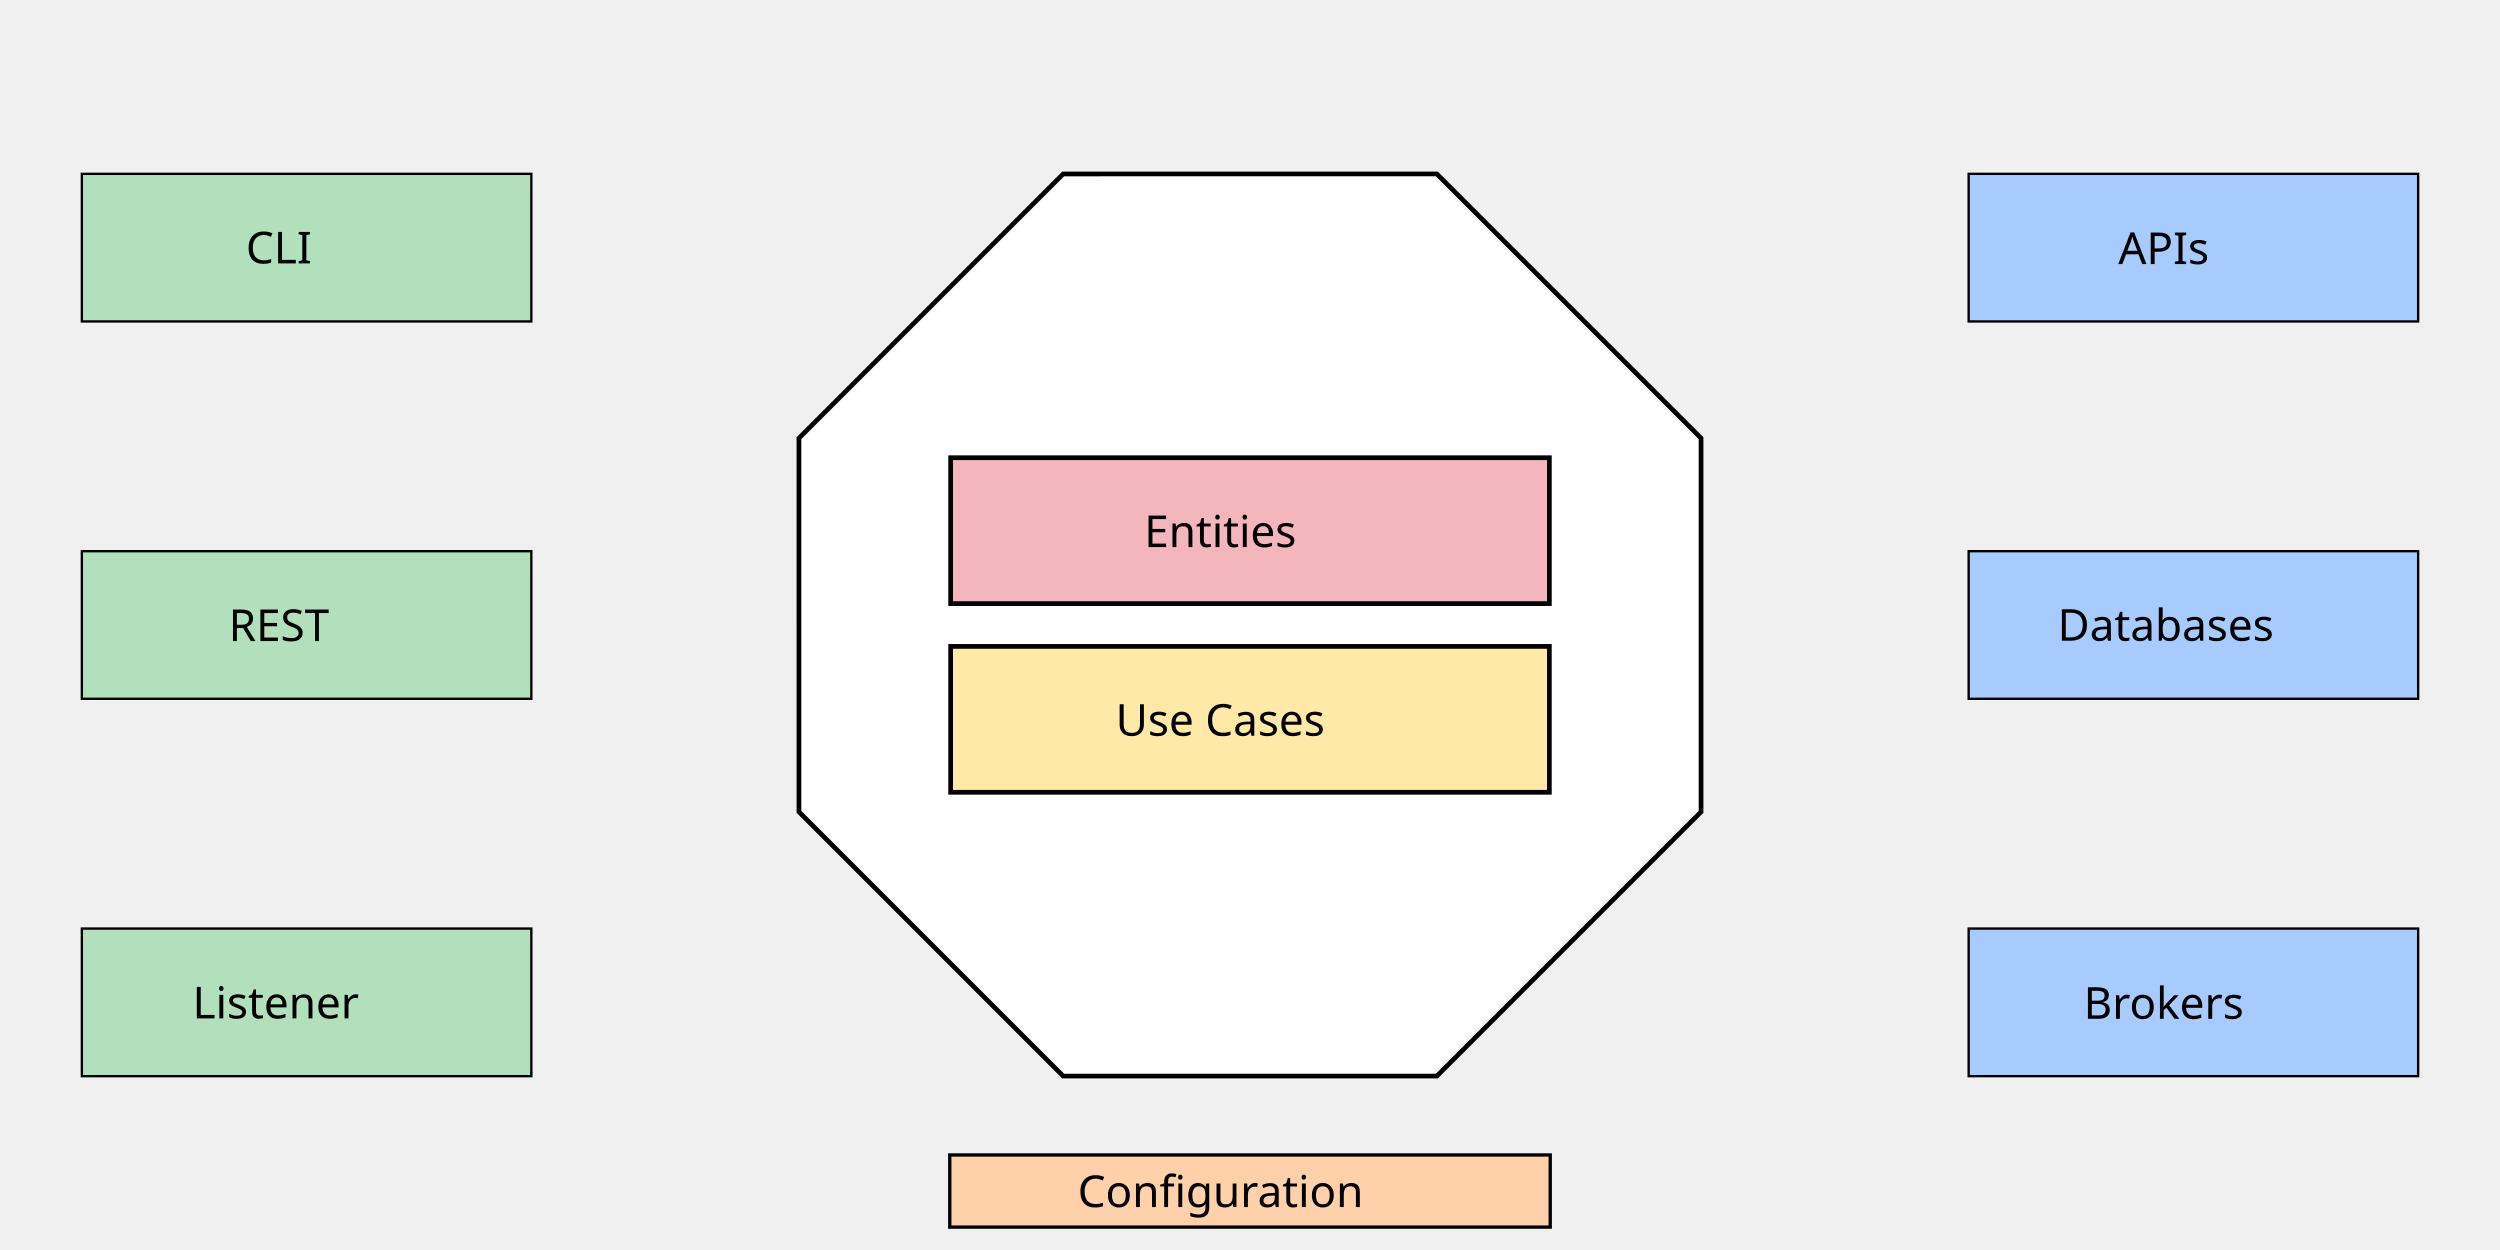
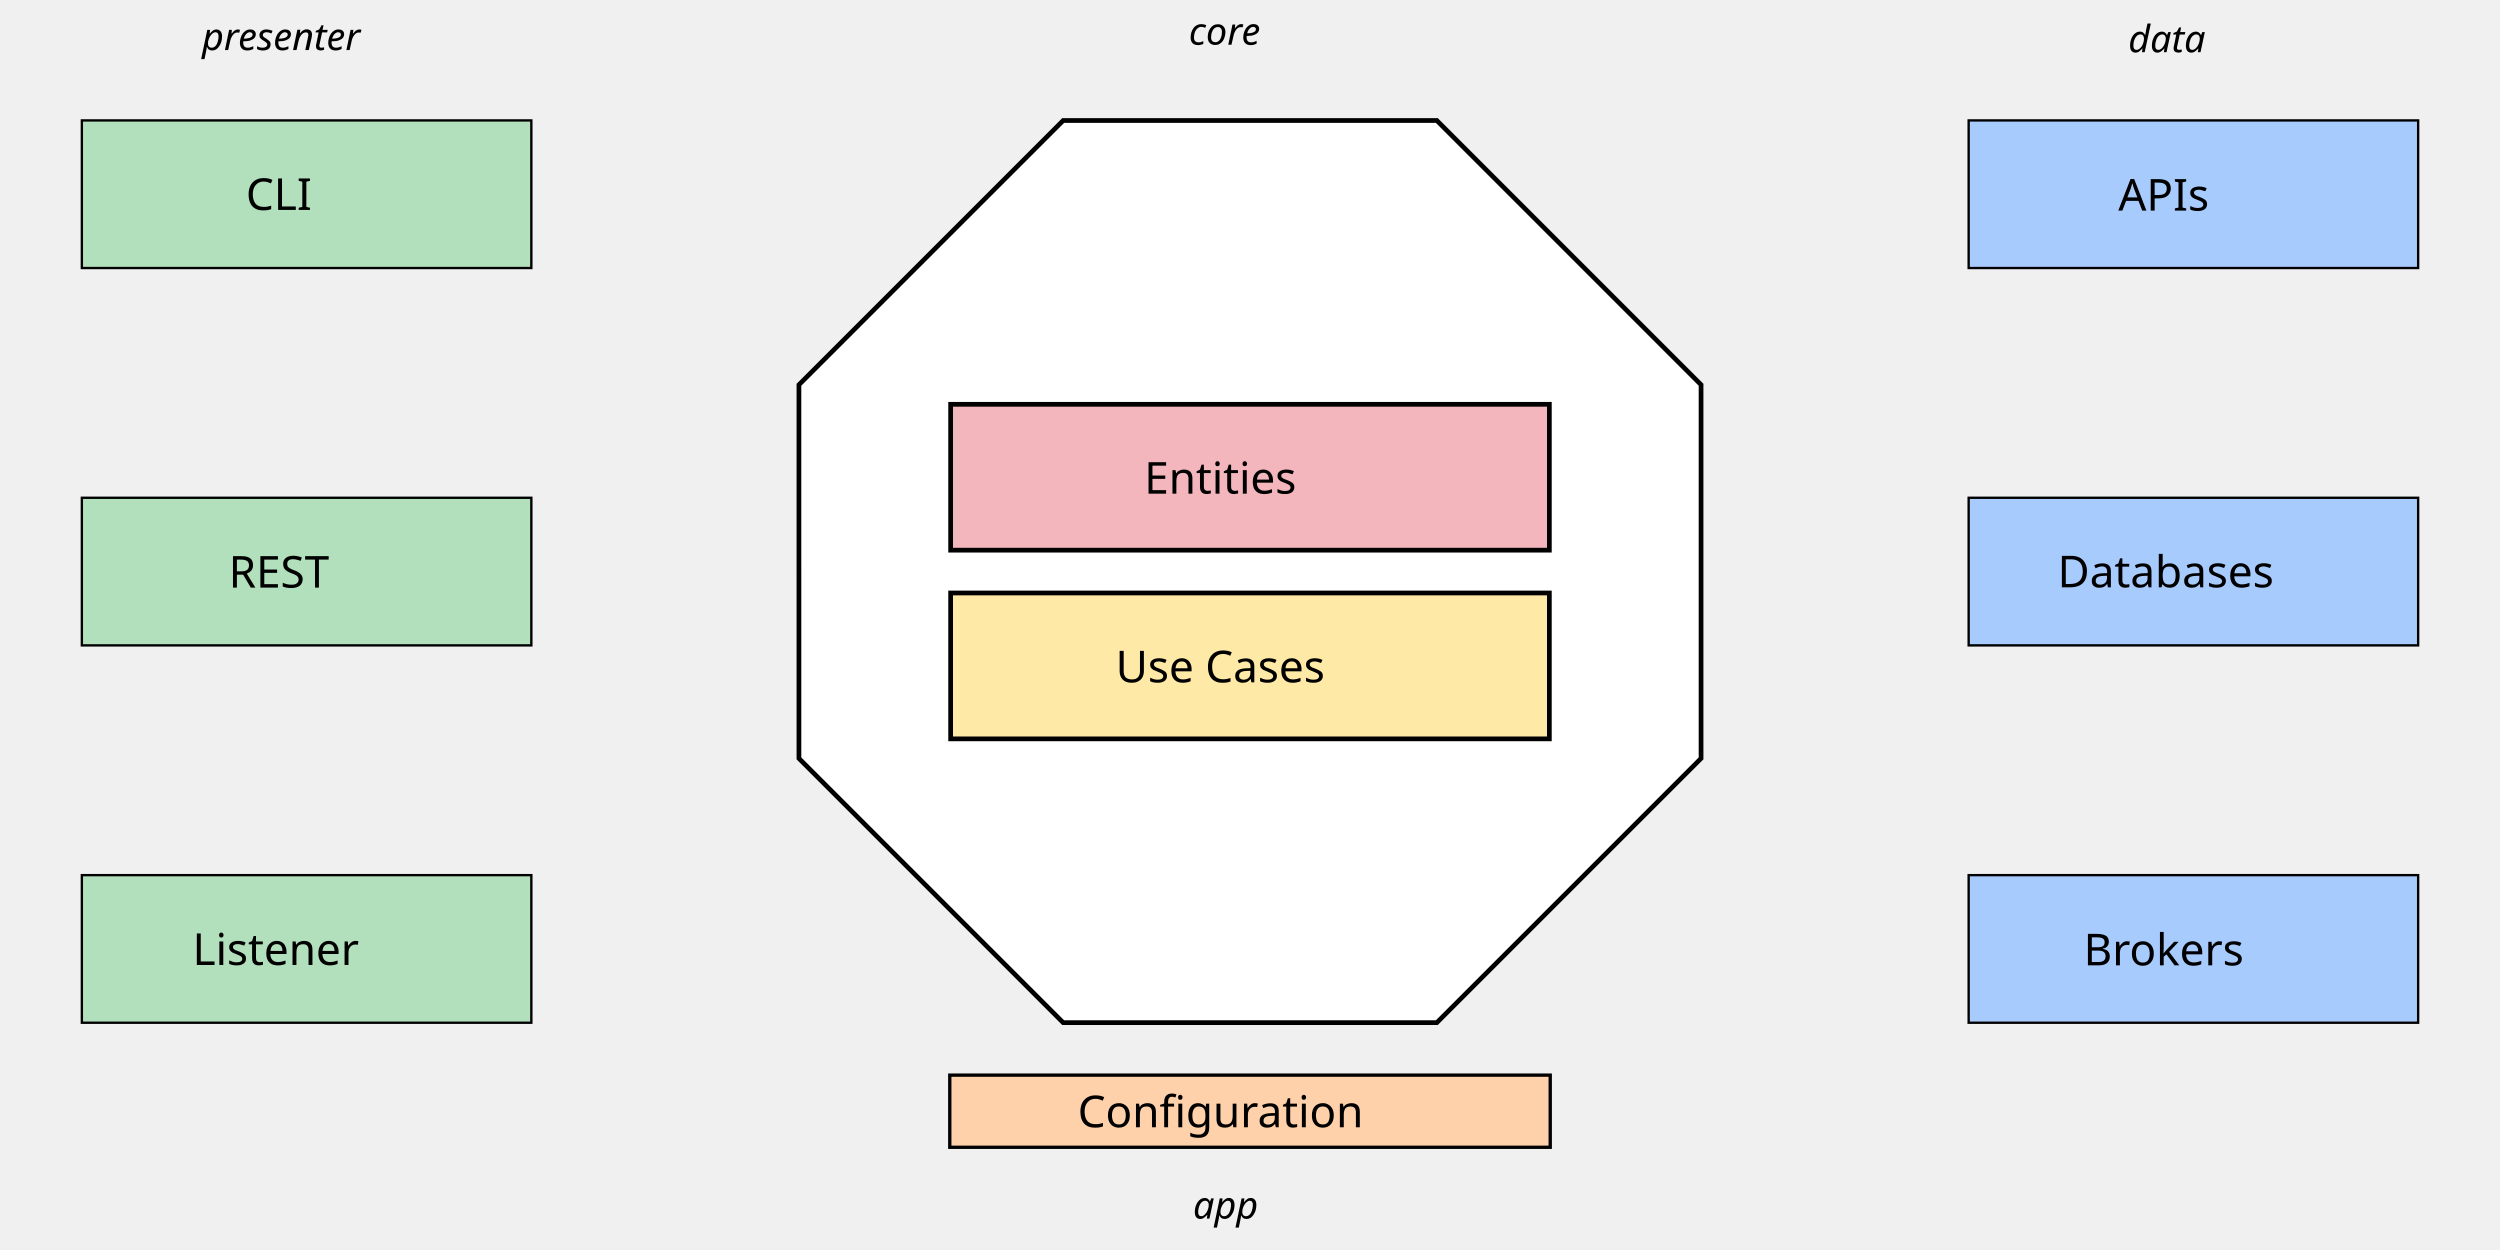
- <svg xmlns="http://www.w3.org/2000/svg" width="1060" height="530" viewBox="0 0 280.458 140.229" version="1.1" id="svg8">
+ <svg xmlns="http://www.w3.org/2000/svg" id="svg8" version="1.1" viewBox="0 0 280.458 140.229" height="530" width="1060">
  <defs id="defs2">
-     <marker style="overflow:visible" id="TriangleOutL" refX="0" refY="0" orient="auto">
-       <path transform="scale(0.8)" style="fill:#000000;fill-opacity:1;fill-rule:evenodd;stroke:#000000;stroke-width:1pt;stroke-opacity:1" d="M 5.77,0 -2.88,5 V -5 Z" id="path1019" />
+     <marker orient="auto" refY="0" refX="0" id="TriangleOutL" style="overflow:visible">
+       <path id="path1019" d="M 5.77,0 -2.88,5 V -5 Z" style="fill:#000000;fill-opacity:1;fill-rule:evenodd;stroke:#000000;stroke-width:1pt;stroke-opacity:1" transform="scale(0.8)" />
    </marker>
-     <marker style="overflow:visible" id="Arrow2Lend" refX="0" refY="0" orient="auto">
-       <path transform="matrix(-1.1,0,0,-1.1,-1.1,0)" d="M 8.719,4.034 -2.207,0.016 8.719,-4.002 c -1.745,2.372 -1.735,5.617 -6e-7,8.035 z" style="fill:#000000;fill-opacity:1;fill-rule:evenodd;stroke:#000000;stroke-width:0.625;stroke-linejoin:round;stroke-opacity:1" id="path898" />
+     <marker orient="auto" refY="0" refX="0" id="Arrow2Lend" style="overflow:visible">
+       <path id="path898" style="fill:#000000;fill-opacity:1;fill-rule:evenodd;stroke:#000000;stroke-width:0.625;stroke-linejoin:round;stroke-opacity:1" d="M 8.719,4.034 -2.207,0.016 8.719,-4.002 c -1.745,2.372 -1.735,5.617 -6e-7,8.035 z" transform="matrix(-1.1,0,0,-1.1,-1.1,0)" />
    </marker>
-     <marker style="overflow:visible" id="Arrow1Lend" refX="0" refY="0" orient="auto">
-       <path transform="matrix(-0.8,0,0,-0.8,-10,0)" style="fill:#000000;fill-opacity:1;fill-rule:evenodd;stroke:#000000;stroke-width:1pt;stroke-opacity:1" d="M 0,0 5,-5 -12.5,0 5,5 Z" id="path880" />
+     <marker orient="auto" refY="0" refX="0" id="Arrow1Lend" style="overflow:visible">
+       <path id="path880" d="M 0,0 5,-5 -12.5,0 5,5 Z" style="fill:#000000;fill-opacity:1;fill-rule:evenodd;stroke:#000000;stroke-width:1pt;stroke-opacity:1" transform="matrix(-0.8,0,0,-0.8,-10,0)" />
    </marker>
-     <marker style="overflow:visible" id="marker1167" refX="0" refY="0" orient="auto">
-       <path transform="matrix(0.8,0,0,0.8,10,0)" style="fill:#000000;fill-opacity:1;fill-rule:evenodd;stroke:#000000;stroke-width:1pt;stroke-opacity:1" d="M 0,0 5,-5 -12.5,0 5,5 Z" id="path1165" />
+     <marker orient="auto" refY="0" refX="0" id="marker1167" style="overflow:visible">
+       <path id="path1165" d="M 0,0 5,-5 -12.5,0 5,5 Z" style="fill:#000000;fill-opacity:1;fill-rule:evenodd;stroke:#000000;stroke-width:1pt;stroke-opacity:1" transform="matrix(0.8,0,0,0.8,10,0)" />
    </marker>
-     <marker style="overflow:visible" id="Arrow1Lstart" refX="0" refY="0" orient="auto">
-       <path transform="matrix(0.8,0,0,0.8,10,0)" style="fill:#000000;fill-opacity:1;fill-rule:evenodd;stroke:#000000;stroke-width:1pt;stroke-opacity:1" d="M 0,0 5,-5 -12.5,0 5,5 Z" id="path877" />
+     <marker orient="auto" refY="0" refX="0" id="Arrow1Lstart" style="overflow:visible">
+       <path id="path877" d="M 0,0 5,-5 -12.5,0 5,5 Z" style="fill:#000000;fill-opacity:1;fill-rule:evenodd;stroke:#000000;stroke-width:1pt;stroke-opacity:1" transform="matrix(0.8,0,0,0.8,10,0)" />
    </marker>
  </defs>
-   <g id="layer4">
-     <path transform="matrix(0.1839467,-1.397214,1.397214,0.1839467,187.699,-1.657251)" d="m -17.349,-16.69 -18.108,23.599 -29.491,3.883 -23.599,-18.108 -3.883,-29.491 18.108,-23.599 29.491,-3.883 23.599,18.108 z" id="path28" style="fill:#ffffff;fill-opacity:1;stroke:#000000;stroke-width:0.375;stroke-miterlimit:4;stroke-dasharray:none" />
-     <rect y="72.516" x="106.647" height="16.364" width="67.164" id="rect883" style="fill:#ffe9a6;stroke:#000000;stroke-width:0.529;stroke-miterlimit:4;stroke-dasharray:none" />
-     <rect style="fill:#f2b6bc;stroke:#000000;stroke-width:0.529;stroke-miterlimit:4;stroke-dasharray:none" id="rect883-3" width="67.164" height="16.364" x="106.647" y="51.349" />
-     <rect y="61.835" x="220.85" height="16.559" width="50.425" id="rect883-3-6" style="fill:#a8cbfe;stroke:#000000;stroke-width:0.265;stroke-miterlimit:4;stroke-dasharray:none" />
-     <rect style="fill:#a8cbfe;stroke:#000000;stroke-width:0.265;stroke-miterlimit:4;stroke-dasharray:none" id="rect883-3-6-2" width="50.425" height="16.559" x="220.85" y="19.502" />
-     <rect style="fill:#a8cbfe;stroke:#000000;stroke-width:0.265;stroke-miterlimit:4;stroke-dasharray:none" id="rect883-3-6-7" width="50.425" height="16.559" x="220.85" y="104.169" />
-     <rect style="fill:#b2dfbc;stroke:#000000;stroke-width:0.265;stroke-miterlimit:4;stroke-dasharray:none" id="rect883-3-6-0" width="50.425" height="16.559" x="9.183" y="61.835" />
-     <rect y="19.502" x="9.183" height="16.559" width="50.425" id="rect883-3-6-2-9" style="fill:#b2dfbc;stroke:#000000;stroke-width:0.265;stroke-miterlimit:4;stroke-dasharray:none" />
-     <rect y="104.169" x="9.183" height="16.559" width="50.425" id="rect883-3-6-7-3" style="fill:#b2dfbc;stroke:#000000;stroke-width:0.265;stroke-miterlimit:4;stroke-dasharray:none" />
-     <rect style="fill:#fed1aa;stroke:#000000;stroke-width:0.373;stroke-miterlimit:4;stroke-dasharray:none" id="rect883-6" width="67.361" height="8.094" x="106.549" y="129.568" />
+   <g id="layer4" />
+   <g id="layer1">
+     <path style="fill:#ffffff;fill-opacity:1;stroke:#000000;stroke-width:0.375;stroke-miterlimit:4;stroke-dasharray:none" id="path28" transform="matrix(0.1839467,-1.397214,1.397214,0.1839467,187.699,-7.650482)" d="m -17.349,-16.69 -18.108,23.599 -29.491,3.883 -23.599,-18.108 -3.883,-29.491 18.108,-23.599 29.491,-3.883 23.599,18.108 z" />
+     <rect style="fill:#ffe9a6;stroke:#000000;stroke-width:0.529;stroke-miterlimit:4;stroke-dasharray:none" id="rect883" width="67.164" height="16.364" x="106.647" y="66.523" />
+     <rect y="45.356" x="106.647" height="16.364" width="67.164" id="rect883-3" style="fill:#f2b6bc;stroke:#000000;stroke-width:0.529;stroke-miterlimit:4;stroke-dasharray:none" />
+     <rect style="fill:#a8cbfe;stroke:#000000;stroke-width:0.265;stroke-miterlimit:4;stroke-dasharray:none" id="rect883-3-6" width="50.425" height="16.559" x="220.85" y="55.842" />
+     <rect y="13.509" x="220.85" height="16.559" width="50.425" id="rect883-3-6-2" style="fill:#a8cbfe;stroke:#000000;stroke-width:0.265;stroke-miterlimit:4;stroke-dasharray:none" />
+     <rect y="98.175" x="220.85" height="16.559" width="50.425" id="rect883-3-6-7" style="fill:#a8cbfe;stroke:#000000;stroke-width:0.265;stroke-miterlimit:4;stroke-dasharray:none" />
+     <rect y="55.842" x="9.183" height="16.559" width="50.425" id="rect883-3-6-0" style="fill:#b2dfbc;stroke:#000000;stroke-width:0.265;stroke-miterlimit:4;stroke-dasharray:none" />
+     <rect style="fill:#b2dfbc;stroke:#000000;stroke-width:0.265;stroke-miterlimit:4;stroke-dasharray:none" id="rect883-3-6-2-9" width="50.425" height="16.559" x="9.183" y="13.509" />
+     <rect style="fill:#b2dfbc;stroke:#000000;stroke-width:0.265;stroke-miterlimit:4;stroke-dasharray:none" id="rect883-3-6-7-3" width="50.425" height="16.559" x="9.183" y="98.175" />
+     <text id="text959" y="55.379" x="140.107" style="font-style:normal;font-weight:normal;font-size:4.939px;line-height:1.25;font-family:sans-serif;text-align:center;text-anchor:middle;fill:#000000;fill-opacity:1;stroke:none;stroke-width:0.265" xml:space="preserve">
+       <tspan style="font-size:4.939px;text-align:center;text-anchor:middle;stroke-width:0.265" y="55.379" x="140.107" id="tspan957">Entities</tspan>
+     </text>
+     <text xml:space="preserve" style="font-style:normal;font-weight:normal;font-size:4.939px;line-height:1.25;font-family:sans-serif;text-align:center;text-anchor:middle;fill:#000000;fill-opacity:1;stroke:none;stroke-width:0.265" x="140.107" y="76.546" id="text959-2">
+       <tspan id="tspan957-9" x="140.107" y="76.546" style="font-size:4.939px;text-align:center;text-anchor:middle;stroke-width:0.265">Use Cases</tspan>
+     </text>
+     <rect y="120.612" x="106.549" height="8.094" width="67.361" id="rect883-6" style="fill:#fed1aa;stroke:#000000;stroke-width:0.373;stroke-miterlimit:4;stroke-dasharray:none" />
+     <text id="text959-2-0" y="126.457" x="140.135" style="font-style:normal;font-weight:normal;font-size:4.939px;line-height:1.25;font-family:sans-serif;text-align:center;text-anchor:middle;fill:#000000;fill-opacity:1;stroke:none;stroke-width:0.265" xml:space="preserve">
+       <tspan style="font-size:4.939px;text-align:center;text-anchor:middle;stroke-width:0.265" y="126.457" x="140.135" id="tspan957-9-6">Configuration</tspan>
+     </text>
+     <text xml:space="preserve" style="font-style:normal;font-weight:normal;font-size:4.939px;line-height:1.25;font-family:sans-serif;text-align:center;text-anchor:middle;fill:#000000;fill-opacity:1;stroke:none;stroke-width:0.265" x="245.941" y="23.629" id="text959-26">
+       <tspan id="tspan957-1" x="245.941" y="23.629" style="font-size:4.939px;text-align:center;text-anchor:middle;stroke-width:0.265">APIs</tspan>
+     </text>
+     <text id="text959-26-8" y="65.887" x="246.164" style="font-style:normal;font-weight:normal;font-size:4.939px;line-height:1.25;font-family:sans-serif;text-align:center;text-anchor:middle;fill:#000000;fill-opacity:1;stroke:none;stroke-width:0.265" xml:space="preserve">
+       <tspan style="font-size:4.939px;text-align:center;text-anchor:middle;stroke-width:0.265" y="65.887" x="246.164" id="tspan957-1-7">Databases</tspan>
+     </text>
+     <text xml:space="preserve" style="font-style:normal;font-weight:normal;font-size:4.939px;line-height:1.25;font-family:sans-serif;text-align:center;text-anchor:middle;fill:#000000;fill-opacity:1;stroke:none;stroke-width:0.265" x="245.941" y="108.296" id="text959-26-8-9">
+       <tspan id="tspan957-1-7-2" x="245.941" y="108.296" style="font-size:4.939px;text-align:center;text-anchor:middle;stroke-width:0.265">Brokers</tspan>
+     </text>
+     <text id="text959-26-0" y="23.553" x="34.497" style="font-style:normal;font-weight:normal;font-size:4.939px;line-height:1.25;font-family:sans-serif;text-align:center;text-anchor:middle;fill:#000000;fill-opacity:1;stroke:none;stroke-width:0.265" xml:space="preserve">
+       <tspan style="font-size:4.939px;text-align:center;text-anchor:middle;stroke-width:0.265" y="23.553" x="34.497" id="tspan957-1-2">CLI</tspan>
+     </text>
+     <text xml:space="preserve" style="font-style:normal;font-weight:normal;font-size:4.939px;line-height:1.25;font-family:sans-serif;text-align:center;text-anchor:middle;fill:#000000;fill-opacity:1;stroke:none;stroke-width:0.265" x="34.5" y="65.919" id="text959-26-0-3">
+       <tspan id="tspan957-1-2-7" x="34.5" y="65.919" style="font-size:4.939px;text-align:center;text-anchor:middle;stroke-width:0.265">REST</tspan>
+     </text>
+     <text id="text959-26-0-3-5" y="108.252" x="34.146" style="font-style:normal;font-weight:normal;font-size:4.939px;line-height:1.25;font-family:sans-serif;text-align:center;text-anchor:middle;fill:#000000;fill-opacity:1;stroke:none;stroke-width:0.265" xml:space="preserve">
+       <tspan style="font-size:4.939px;text-align:center;text-anchor:middle;stroke-width:0.265" y="108.252" x="34.146" id="tspan957-1-2-7-9">Listener</tspan>
+     </text>
  </g>
-   <g id="layer1">
-     <text xml:space="preserve" style="font-style:normal;font-weight:normal;font-size:4.939px;line-height:1.25;font-family:sans-serif;text-align:center;text-anchor:middle;fill:#000000;fill-opacity:1;stroke:none;stroke-width:0.265" x="140.107" y="61.372" id="text959">
-       <tspan id="tspan957" x="140.107" y="61.372" style="font-size:4.939px;text-align:center;text-anchor:middle;stroke-width:0.265">Entities</tspan>
+   <g id="layer2">
+     <text id="text52" y="5.618" x="34.292" style="font-style:italic;font-variant:normal;font-weight:normal;font-stretch:normal;font-size:4.233px;line-height:1.25;font-family:sans-serif;-inkscape-font-specification:'sans-serif Italic';text-align:center;text-anchor:middle;fill:#000000;fill-opacity:1;stroke:none;stroke-width:0.265" xml:space="preserve">
+       <tspan style="font-style:italic;font-variant:normal;font-weight:normal;font-stretch:normal;font-size:4.233px;font-family:sans-serif;-inkscape-font-specification:'sans-serif Italic';text-align:center;text-anchor:middle;stroke-width:0.265" y="5.618" x="34.292" id="tspan50">presenter</tspan>
    </text>
-     <text id="text959-2" y="82.539" x="140.107" style="font-style:normal;font-weight:normal;font-size:4.939px;line-height:1.25;font-family:sans-serif;text-align:center;text-anchor:middle;fill:#000000;fill-opacity:1;stroke:none;stroke-width:0.265" xml:space="preserve">
-       <tspan style="font-size:4.939px;text-align:center;text-anchor:middle;stroke-width:0.265" y="82.539" x="140.107" id="tspan957-9">Use Cases</tspan>
+     <text xml:space="preserve" style="font-style:italic;font-variant:normal;font-weight:normal;font-stretch:normal;font-size:4.233px;line-height:1.25;font-family:sans-serif;-inkscape-font-specification:'sans-serif Italic';text-align:center;text-anchor:middle;fill:#000000;fill-opacity:1;stroke:none;stroke-width:0.265" x="140.126" y="5.017" id="text52-3">
+       <tspan id="tspan50-6" x="140.126" y="5.017" style="font-style:italic;font-variant:normal;font-weight:normal;font-stretch:normal;font-size:4.233px;font-family:sans-serif;-inkscape-font-specification:'sans-serif Italic';text-align:center;text-anchor:middle;stroke-width:0.265">core</tspan>
    </text>
-     <text xml:space="preserve" style="font-style:normal;font-weight:normal;font-size:4.939px;line-height:1.25;font-family:sans-serif;text-align:center;text-anchor:middle;fill:#000000;fill-opacity:1;stroke:none;stroke-width:0.265" x="140.135" y="135.412" id="text959-2-0">
-       <tspan id="tspan957-9-6" x="140.135" y="135.412" style="font-size:4.939px;text-align:center;text-anchor:middle;stroke-width:0.265">Configuration</tspan>
+     <text id="text52-3-7" y="5.862" x="245.836" style="font-style:italic;font-variant:normal;font-weight:normal;font-stretch:normal;font-size:4.233px;line-height:1.25;font-family:sans-serif;-inkscape-font-specification:'sans-serif Italic';text-align:center;text-anchor:middle;fill:#000000;fill-opacity:1;stroke:none;stroke-width:0.265" xml:space="preserve">
+       <tspan style="font-style:italic;font-variant:normal;font-weight:normal;font-stretch:normal;font-size:4.233px;font-family:sans-serif;-inkscape-font-specification:'sans-serif Italic';text-align:center;text-anchor:middle;stroke-width:0.265" y="5.862" x="245.836" id="tspan50-6-5">data</tspan>
    </text>
-     <text id="text959-26" y="29.622" x="245.941" style="font-style:normal;font-weight:normal;font-size:4.939px;line-height:1.25;font-family:sans-serif;text-align:center;text-anchor:middle;fill:#000000;fill-opacity:1;stroke:none;stroke-width:0.265" xml:space="preserve">
-       <tspan style="font-size:4.939px;text-align:center;text-anchor:middle;stroke-width:0.265" y="29.622" x="245.941" id="tspan957-1">APIs</tspan>
-     </text>
-     <text xml:space="preserve" style="font-style:normal;font-weight:normal;font-size:4.939px;line-height:1.25;font-family:sans-serif;text-align:center;text-anchor:middle;fill:#000000;fill-opacity:1;stroke:none;stroke-width:0.265" x="246.164" y="71.88" id="text959-26-8">
-       <tspan id="tspan957-1-7" x="246.164" y="71.88" style="font-size:4.939px;text-align:center;text-anchor:middle;stroke-width:0.265">Databases</tspan>
-     </text>
-     <text id="text959-26-8-9" y="114.289" x="245.941" style="font-style:normal;font-weight:normal;font-size:4.939px;line-height:1.25;font-family:sans-serif;text-align:center;text-anchor:middle;fill:#000000;fill-opacity:1;stroke:none;stroke-width:0.265" xml:space="preserve">
-       <tspan style="font-size:4.939px;text-align:center;text-anchor:middle;stroke-width:0.265" y="114.289" x="245.941" id="tspan957-1-7-2">Brokers</tspan>
-     </text>
-     <text xml:space="preserve" style="font-style:normal;font-weight:normal;font-size:4.939px;line-height:1.25;font-family:sans-serif;text-align:center;text-anchor:middle;fill:#000000;fill-opacity:1;stroke:none;stroke-width:0.265" x="34.497" y="29.547" id="text959-26-0">
-       <tspan id="tspan957-1-2" x="34.497" y="29.547" style="font-size:4.939px;text-align:center;text-anchor:middle;stroke-width:0.265">CLI</tspan>
-     </text>
-     <text id="text959-26-0-3" y="71.912" x="34.5" style="font-style:normal;font-weight:normal;font-size:4.939px;line-height:1.25;font-family:sans-serif;text-align:center;text-anchor:middle;fill:#000000;fill-opacity:1;stroke:none;stroke-width:0.265" xml:space="preserve">
-       <tspan style="font-size:4.939px;text-align:center;text-anchor:middle;stroke-width:0.265" y="71.912" x="34.5" id="tspan957-1-2-7">REST</tspan>
-     </text>
-     <text xml:space="preserve" style="font-style:normal;font-weight:normal;font-size:4.939px;line-height:1.25;font-family:sans-serif;text-align:center;text-anchor:middle;fill:#000000;fill-opacity:1;stroke:none;stroke-width:0.265" x="34.146" y="114.246" id="text959-26-0-3-5">
-       <tspan id="tspan957-1-2-7-9" x="34.146" y="114.246" style="font-size:4.939px;text-align:center;text-anchor:middle;stroke-width:0.265">Listener</tspan>
+     <text id="text52-3-3" y="136.703" x="140.239" style="font-style:italic;font-variant:normal;font-weight:normal;font-stretch:normal;font-size:4.233px;line-height:1.25;font-family:sans-serif;-inkscape-font-specification:'sans-serif Italic';text-align:center;text-anchor:middle;fill:#000000;fill-opacity:1;stroke:none;stroke-width:0.265" xml:space="preserve">
+       <tspan style="font-style:italic;font-variant:normal;font-weight:normal;font-stretch:normal;font-size:4.233px;font-family:sans-serif;-inkscape-font-specification:'sans-serif Italic';text-align:center;text-anchor:middle;stroke-width:0.265" y="136.703" x="140.239" id="tspan50-6-56">app</tspan>
    </text>
  </g>
</svg>
